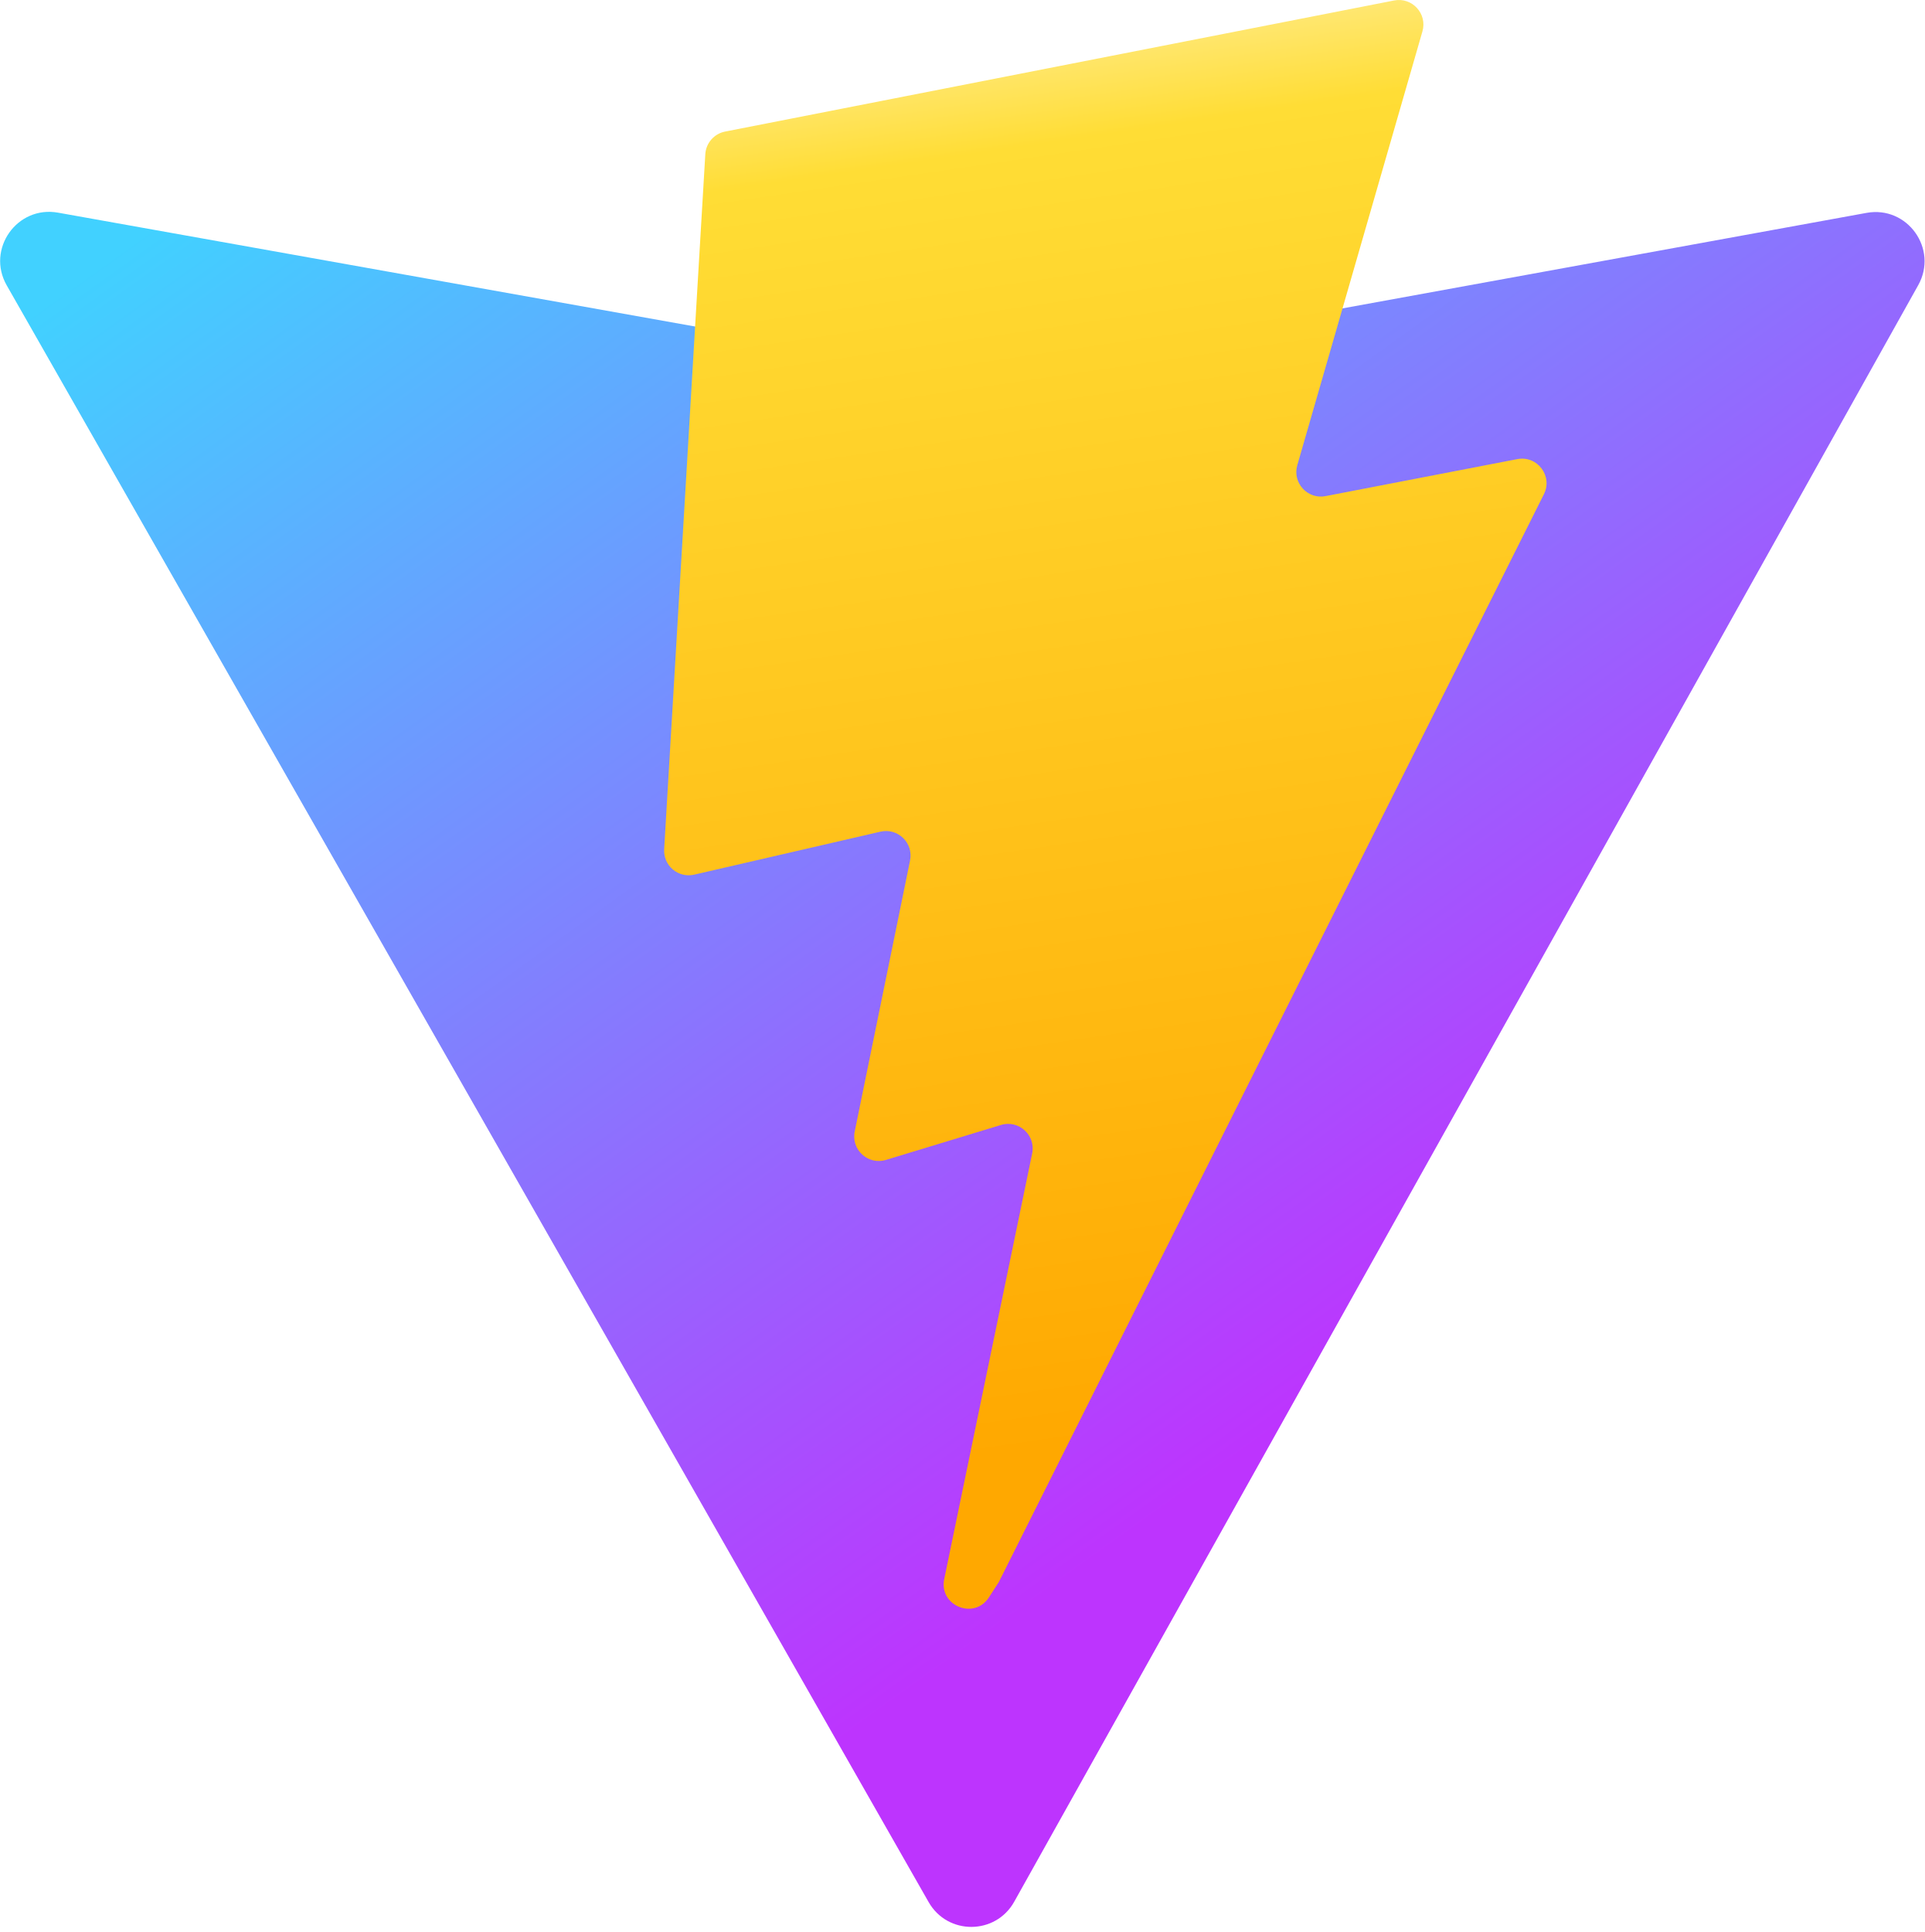
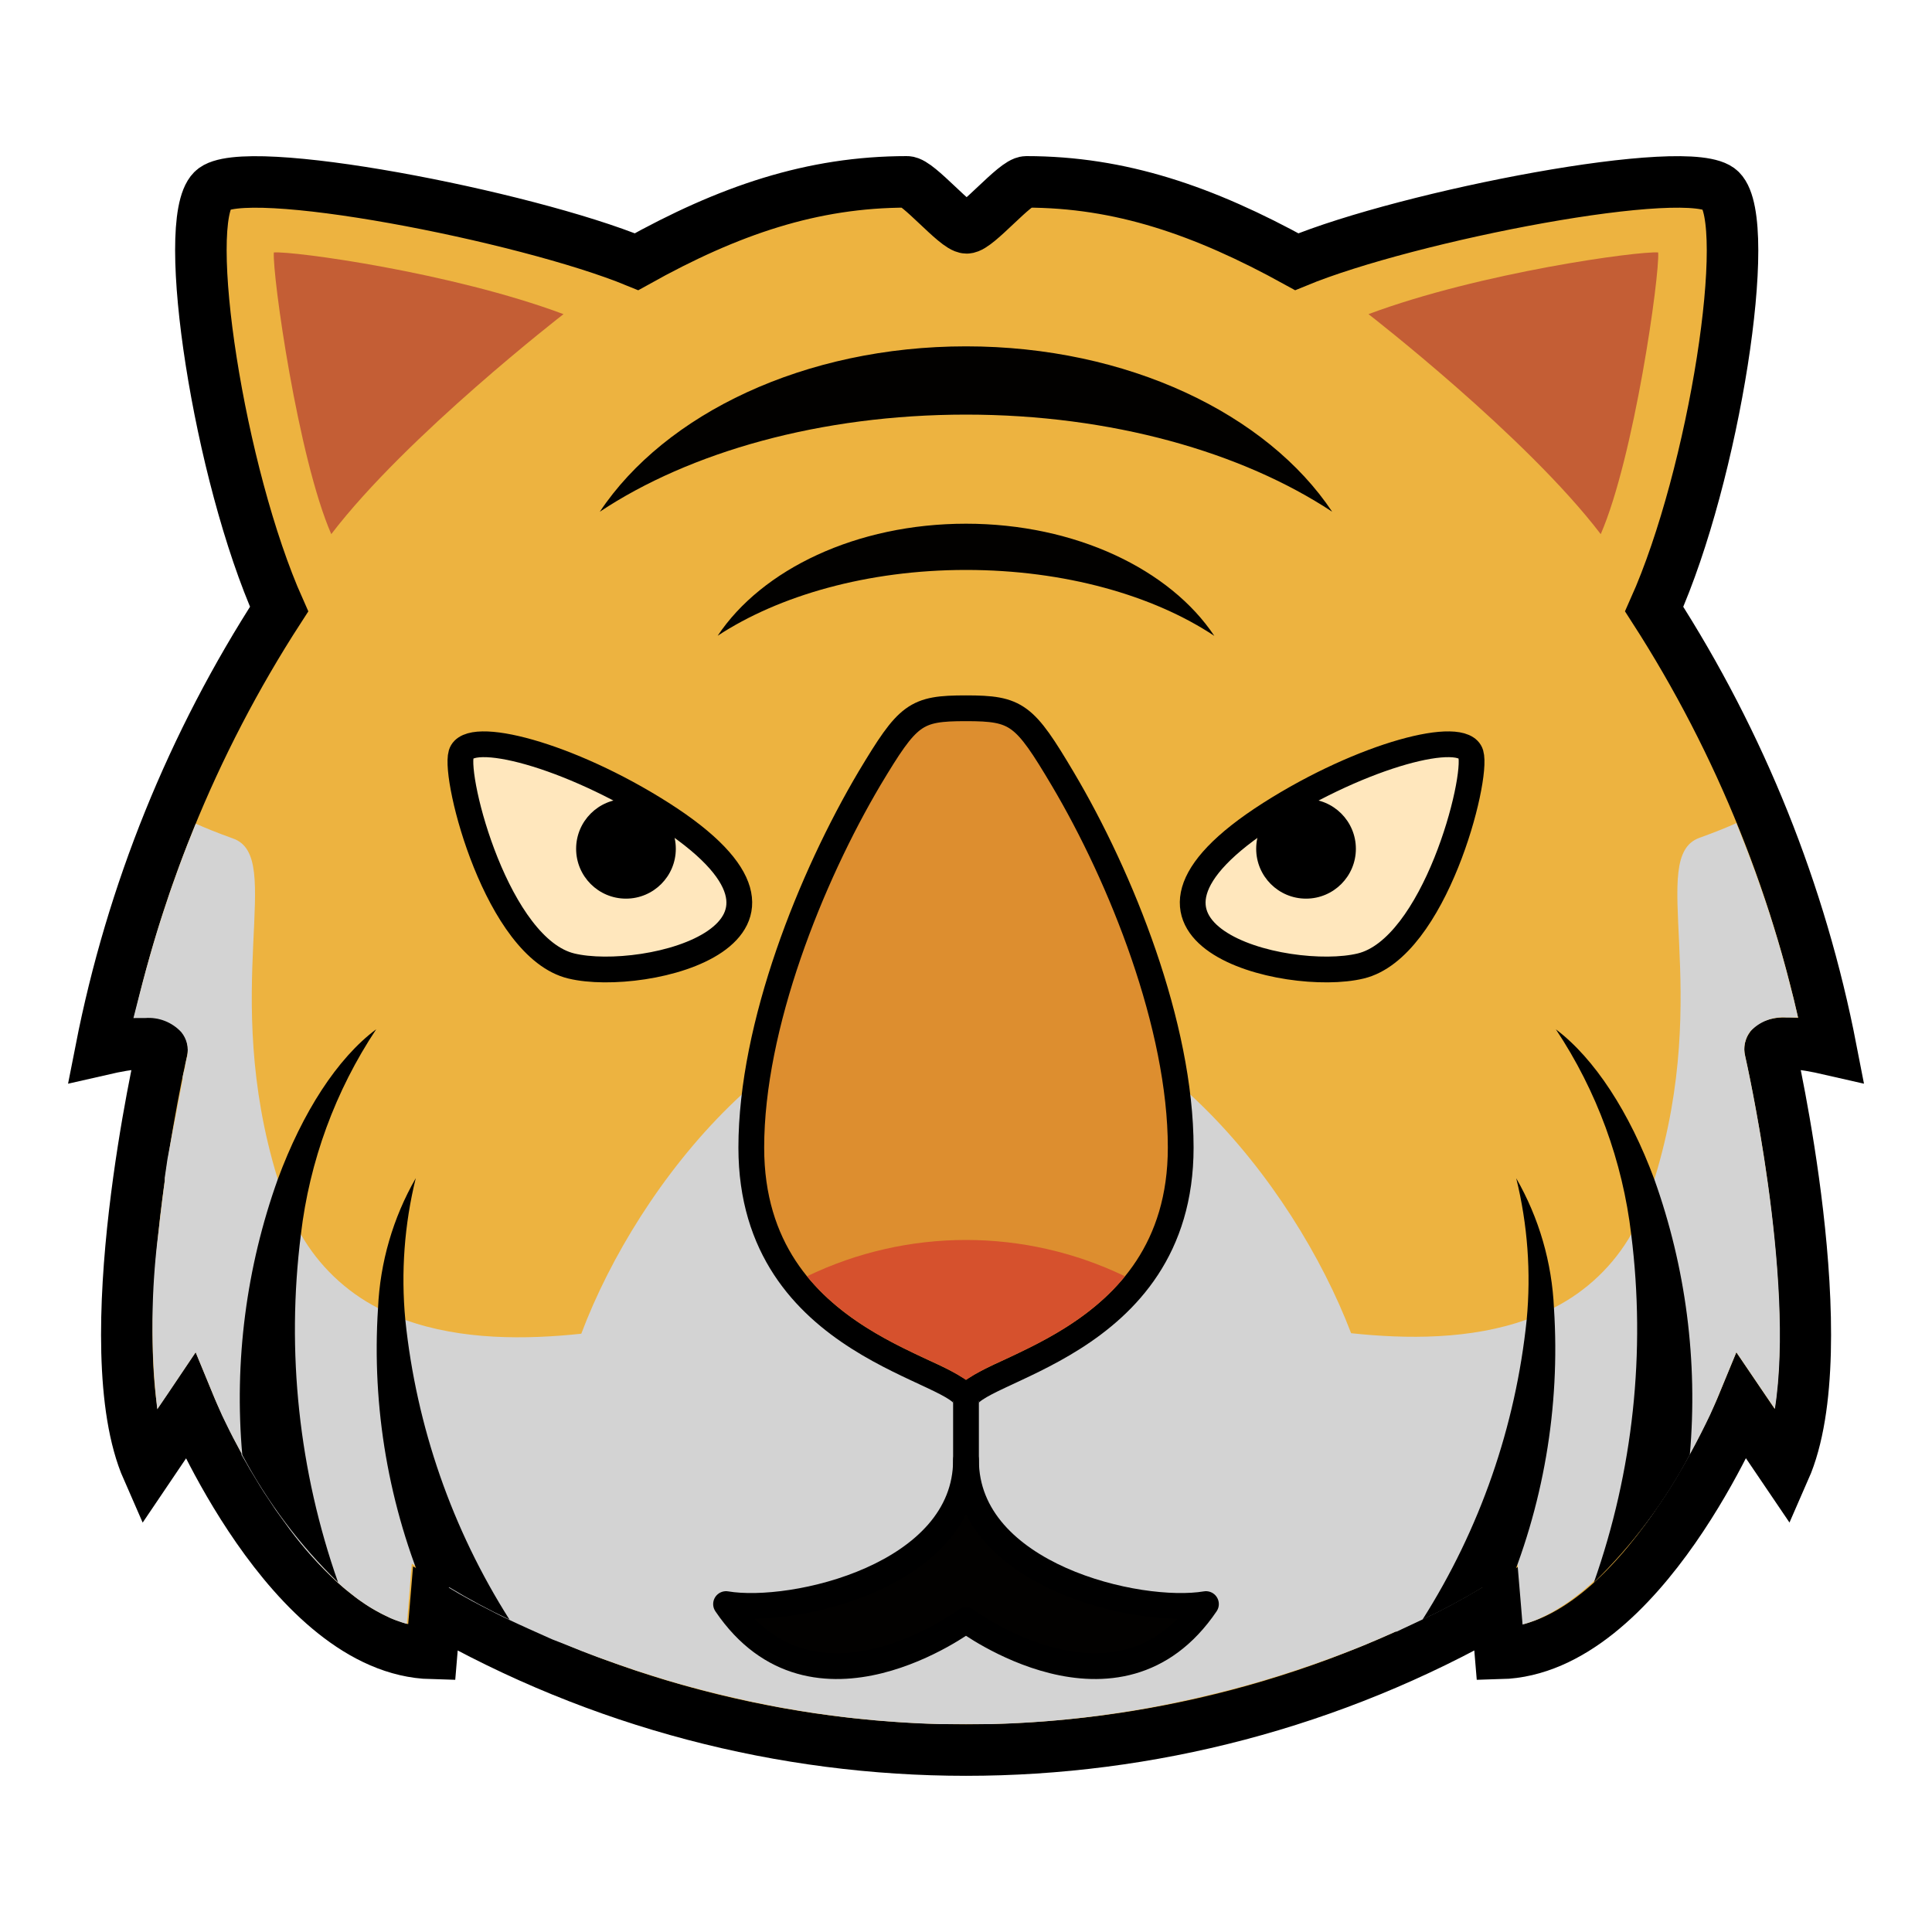
- <svg xmlns="http://www.w3.org/2000/svg" aria-hidden="true" role="img" class="iconify iconify--logos" width="31.88" height="32" preserveAspectRatio="xMidYMid meet" viewBox="0 0 256 257">
+ <svg xmlns="http://www.w3.org/2000/svg" width="800px" height="800px" viewBox="0 0 150 150" id="ART">
  <defs>
-     <linearGradient id="IconifyId1813088fe1fbc01fb466" x1="-.828%" x2="57.636%" y1="7.652%" y2="78.411%">
-       <stop offset="0%" stop-color="#41D1FF" />
-       <stop offset="100%" stop-color="#BD34FE" />
-     </linearGradient>
-     <linearGradient id="IconifyId1813088fe1fbc01fb467" x1="43.376%" x2="50.316%" y1="2.242%" y2="89.03%">
-       <stop offset="0%" stop-color="#FFEA83" />
-       <stop offset="8.333%" stop-color="#FFDD35" />
-       <stop offset="100%" stop-color="#FFA800" />
-     </linearGradient>
+     <style>.cls-1{fill:#edb340;stroke-miterlimit:40;stroke-width:4px;}.cls-1,.cls-3,.cls-4,.cls-7{stroke:#000000;}.cls-2{fill:#d3d3d3;}.cls-3{fill:#ffe7bd;}.cls-3,.cls-7{stroke-miterlimit:10;}.cls-3,.cls-4,.cls-7{stroke-width:2px;}.cls-4,.cls-5{fill:#020100;}.cls-4{stroke-linecap:round;stroke-linejoin:round;}.cls-6{fill:#c45e35;}.cls-7{fill:#dd8e2f;}.cls-8{fill:#d6512d;}</style>
  </defs>
-   <path fill="url(#IconifyId1813088fe1fbc01fb466)" d="M255.153 37.938L134.897 252.976c-2.483 4.44-8.862 4.466-11.382.048L.875 37.958c-2.746-4.814 1.371-10.646 6.827-9.67l120.385 21.517a6.537 6.537 0 0 0 2.322-.004l117.867-21.483c5.438-.991 9.574 4.796 6.877 9.62Z" />
-   <path fill="url(#IconifyId1813088fe1fbc01fb467)" d="M185.432.063L96.44 17.501a3.268 3.268 0 0 0-2.634 3.014l-5.474 92.456a3.268 3.268 0 0 0 3.997 3.378l24.777-5.718c2.318-.535 4.413 1.507 3.936 3.838l-7.361 36.047c-.495 2.426 1.782 4.5 4.151 3.78l15.304-4.649c2.372-.72 4.652 1.36 4.15 3.788l-11.698 56.621c-.732 3.542 3.979 5.473 5.943 2.437l1.313-2.028l72.516-144.72c1.215-2.423-.88-5.186-3.54-4.672l-25.505 4.922c-2.396.462-4.435-1.77-3.759-4.114l16.646-57.705c.677-2.35-1.37-4.583-3.769-4.113Z" />
+   <path class="cls-1" d="M137.43,81.5s5.31,23.07,1.13,32.59l-3.32-4.9s-7.79,18.89-18.75,19.18l-.29-3.46a82.89,82.89,0,0,1-82.4,0l-.29,3.46c-11-.29-18.75-19.18-18.75-19.18l-3.31,4.9c-4.18-9.52,1.13-32.59,1.13-32.59s.31-1.16-4.74,0A97.52,97.52,0,0,1,21.67,47.29C17,36.83,14,17.29,16.5,14.77c2.28-2.29,24.29,2,32.92,5.55,7.17-4,13.65-6.2,21-6.2.87,0,3.81,3.57,4.63,3.57s3.76-3.57,4.63-3.57c7.3,0,13.78,2.22,21,6.2,8.64-3.57,30.62-7.84,32.91-5.55,2.54,2.53-.48,22.06-5.16,32.52A97.51,97.51,0,0,1,142.17,81.5C137.12,80.34,137.43,81.5,137.43,81.5Z" data-name="&lt;Path&gt;" id="_Path_" />
+   <path class="cls-2" d="M138.7,79c.27,0,.58,0,.9,0-.21-.94-.44-1.87-.69-2.8-.1-.41-.21-.81-.32-1.22-.18-.67-.37-1.33-.57-2s-.41-1.33-.62-2c-.16-.5-.33-1-.5-1.5s-.4-1.16-.61-1.74l-.07-.19c-.18-.51-.38-1-.57-1.52-.06-.15-.11-.29-.17-.43-.21-.55-.43-1.09-.65-1.63l0-.07c-.73.33-1.67.71-2.89,1.15-4.09,1.48,1.06,11.67-3.47,26.43l-.3.94a17.57,17.57,0,0,1-1.49,3.36,14.52,14.52,0,0,1-6,5.74,16,16,0,0,1-2.12.92c-4.35,1.57-9.35,1.53-13.66,1.07C100.39,91.69,88.71,77.19,75,77.19h0c-13.72,0-25.4,14.5-29.87,26.36-4.31.46-9.3.5-13.66-1.07a16,16,0,0,1-2.12-.92,14.65,14.65,0,0,1-6-5.74,18.22,18.22,0,0,1-1.49-3.36l-.3-.93h0c-4.53-14.76.62-25-3.47-26.43-1.22-.44-2.16-.82-2.89-1.15-.44,1.08-.87,2.16-1.27,3.25-.18.48-.35,1-.52,1.45s-.3.86-.44,1.29-.34,1-.49,1.48-.4,1.26-.58,1.89-.37,1.27-.54,1.9c-.35,1.27-.67,2.55-1,3.83.33,0,.63,0,.91,0a3.45,3.45,0,0,1,2.8,1.09A2.22,2.22,0,0,1,14.53,82s-.06.24-.14.63c0,.2-.09.44-.15.71l-.06.29a1.29,1.29,0,0,1,0,.19c-.14.69-.3,1.55-.49,2.54S13.25,88.63,13,90q-.11.7-.21,1.44a2.34,2.34,0,0,0,0,.26c-.07.48-.13,1-.19,1.46s-.11.86-.16,1.3-.09.76-.13,1.15a56.64,56.64,0,0,0-.1,13.81l0,0,.87-1.28L15.19,105l1.42,3.44.19.45c.13.31.28.64.44,1l.29.6c.35.73.76,1.52,1.22,2.36a.47.47,0,0,0,0,.1s0,0,0,0l.31.53c.24.44.51.89.79,1.34.4.68.84,1.36,1.31,2.05.15.23.3.46.47.68l.87,1.2a29.66,29.66,0,0,0,3.69,4.1l.42.37c.18.15.35.3.54.44s.25.21.38.3a5.58,5.58,0,0,0,.49.36,11.75,11.75,0,0,0,1.19.75l.46.25.64.31h0a6.59,6.59,0,0,0,.62.24q.33.12.66.21l.11-1.35.27-3.33,2.81,1.82S36,124,38,125l.48.25.6.3c.15.06.3.14.45.21h0c.92.44,2,.92,3.12,1.42l.25.11,1,.39,1.27.51,1.18.45c1,.36,2,.72,3.08,1.08l2.09.66,1.09.32c.74.21,1.49.41,2.27.61l1.17.29c.79.19,1.6.37,2.43.55l1.25.25c.42.09.84.17,1.27.24l1.3.22.88.14,1.08.15c.69.1,1.38.18,2.09.26l1.13.11.49.05,1,.08q2,.16,4,.21c.67,0,1.35,0,2,0s1.36,0,2,0a78.82,78.82,0,0,0,8.38-.66l1.67-.24c1.38-.21,2.72-.45,4-.72l1.68-.36,1.84-.44c1.14-.28,2.24-.58,3.3-.89,2-.59,3.88-1.22,5.58-1.85l1.55-.59.23-.09.84-.34q1.23-.51,2.31-1l.08,0,1.92-.9h0a50.84,50.84,0,0,0,4.68-2.51l2.79-1.81.28,3.32h0l.11,1.35q.33-.09.66-.21a6.58,6.58,0,0,0,.62-.24h0l.58-.28.4-.21.43-.25.54-.34.39-.27.47-.35c.25-.18.49-.38.73-.58l.54-.47,0,0,.56-.53c.37-.36.74-.73,1.09-1.12A35.22,35.22,0,0,0,128,118c.22-.3.43-.61.64-.92,1-1.41,1.83-2.83,2.56-4.16.62-1.13,1.15-2.18,1.58-3.09l.42-.95.19-.45,1.42-3.44,2.09,3.08.9,1.32c1.61-10.17-2.27-27.24-2.3-27.38a2.24,2.24,0,0,1,.4-1.94A3.45,3.45,0,0,1,138.7,79Z" />
+   <path d="M26.25,122.86a40.11,40.11,0,0,1-7.44-9.9s0,0,0,0a50.39,50.39,0,0,1,2.76-21.41h0c1.92-5.19,4.61-9.38,7.64-11.64a36.53,36.53,0,0,0-5.85,15.94A59.14,59.14,0,0,0,26.25,122.86Z" />
+   <path d="M31.47,102.48a53.76,53.76,0,0,0,8.09,23.27,51.34,51.34,0,0,1-4.67-2.51l-1.67.82a49,49,0,0,1-3.87-22.5,22.24,22.24,0,0,1,2.93-10.09A33.06,33.06,0,0,0,31.47,102.48Z" />
+   <path d="M131.2,112.93a39.63,39.63,0,0,1-7.45,9.93,59.14,59.14,0,0,0,2.9-27,36.53,36.53,0,0,0-5.85-15.94c3,2.26,5.72,6.45,7.64,11.64A50.39,50.39,0,0,1,131.2,112.93Z" />
+   <path d="M116.79,124.06l-1.67-.82a50.84,50.84,0,0,1-4.68,2.51,53.76,53.76,0,0,0,8.09-23.27,33.06,33.06,0,0,0-.81-11,22.24,22.24,0,0,1,2.93,10.09A49.11,49.11,0,0,1,116.79,124.06Z" />
+   <path class="cls-3" d="M98.61,63.18c7.24-4.61,15-6.6,15.58-4.65S111.38,73.62,105.64,75,84,72.49,98.61,63.18Z" />
+   <circle cx="101.4" cy="65.9" r="3.87" />
+   <path class="cls-3" d="M51.39,63.18c-7.24-4.61-15-6.6-15.58-4.65S38.62,73.62,44.36,75,66,72.49,51.39,63.18Z" />
+   <circle cx="48.6" cy="65.9" r="3.87" />
+   <line class="cls-4" x1="75" x2="75" y1="116.7" y2="108.52" />
+   <path class="cls-4" d="M93.63,124.54C86.81,134.6,75,125.79,75,125.79s-11.82,8.81-18.63-1.25c5.21.88,18.63-2.21,18.63-11.19C75,122.33,88.42,125.42,93.63,124.54Z" />
+   <path class="cls-5" d="M103.43,39.73c-7-4.62-17.13-7.54-28.43-7.54S53.54,35.1,46.57,39.73C51.63,32.14,62.45,26.89,75,26.89S98.37,32.14,103.43,39.73Z" />
+   <path class="cls-5" d="M94.28,49.37C89.56,46.23,82.66,44.25,75,44.25s-14.55,2-19.28,5.11c3.43-5.15,10.77-8.7,19.28-8.7S90.85,44.22,94.28,49.37Z" />
+   <path class="cls-6" d="M106.25,24.39c8.71-3.25,21-4.91,22.49-4.79.13,1.75-1.87,15.92-4.46,21.87C118.45,33.83,106.25,24.39,106.25,24.39Z" />
+   <path class="cls-6" d="M43.75,24.39c-8.71-3.25-21-4.91-22.49-4.79-.12,1.75,1.87,15.92,4.46,21.87C31.55,33.83,43.75,24.39,43.75,24.39Z" />
+   <path class="cls-7" d="M91.67,89.1c0,15.67-16.67,17.17-16.67,19.67,0-2.5-16.67-4-16.67-19.67,0-9.48,4.64-21,9.18-28.67,3-5,3.54-5.44,7.49-5.44s4.53.46,7.51,5.48C87.05,68.12,91.67,79.64,91.67,89.1Z" data-name="&lt;Path&gt;" id="_Path_2" />
+   <path class="cls-8" d="M87.34,99.09c-2.76,3.4-6.66,5.22-9.46,6.52A19.18,19.18,0,0,0,75,107.13a19.18,19.18,0,0,0-2.88-1.52c-2.8-1.3-6.7-3.12-9.46-6.52a28.41,28.41,0,0,1,24.68,0Z" />
</svg>
